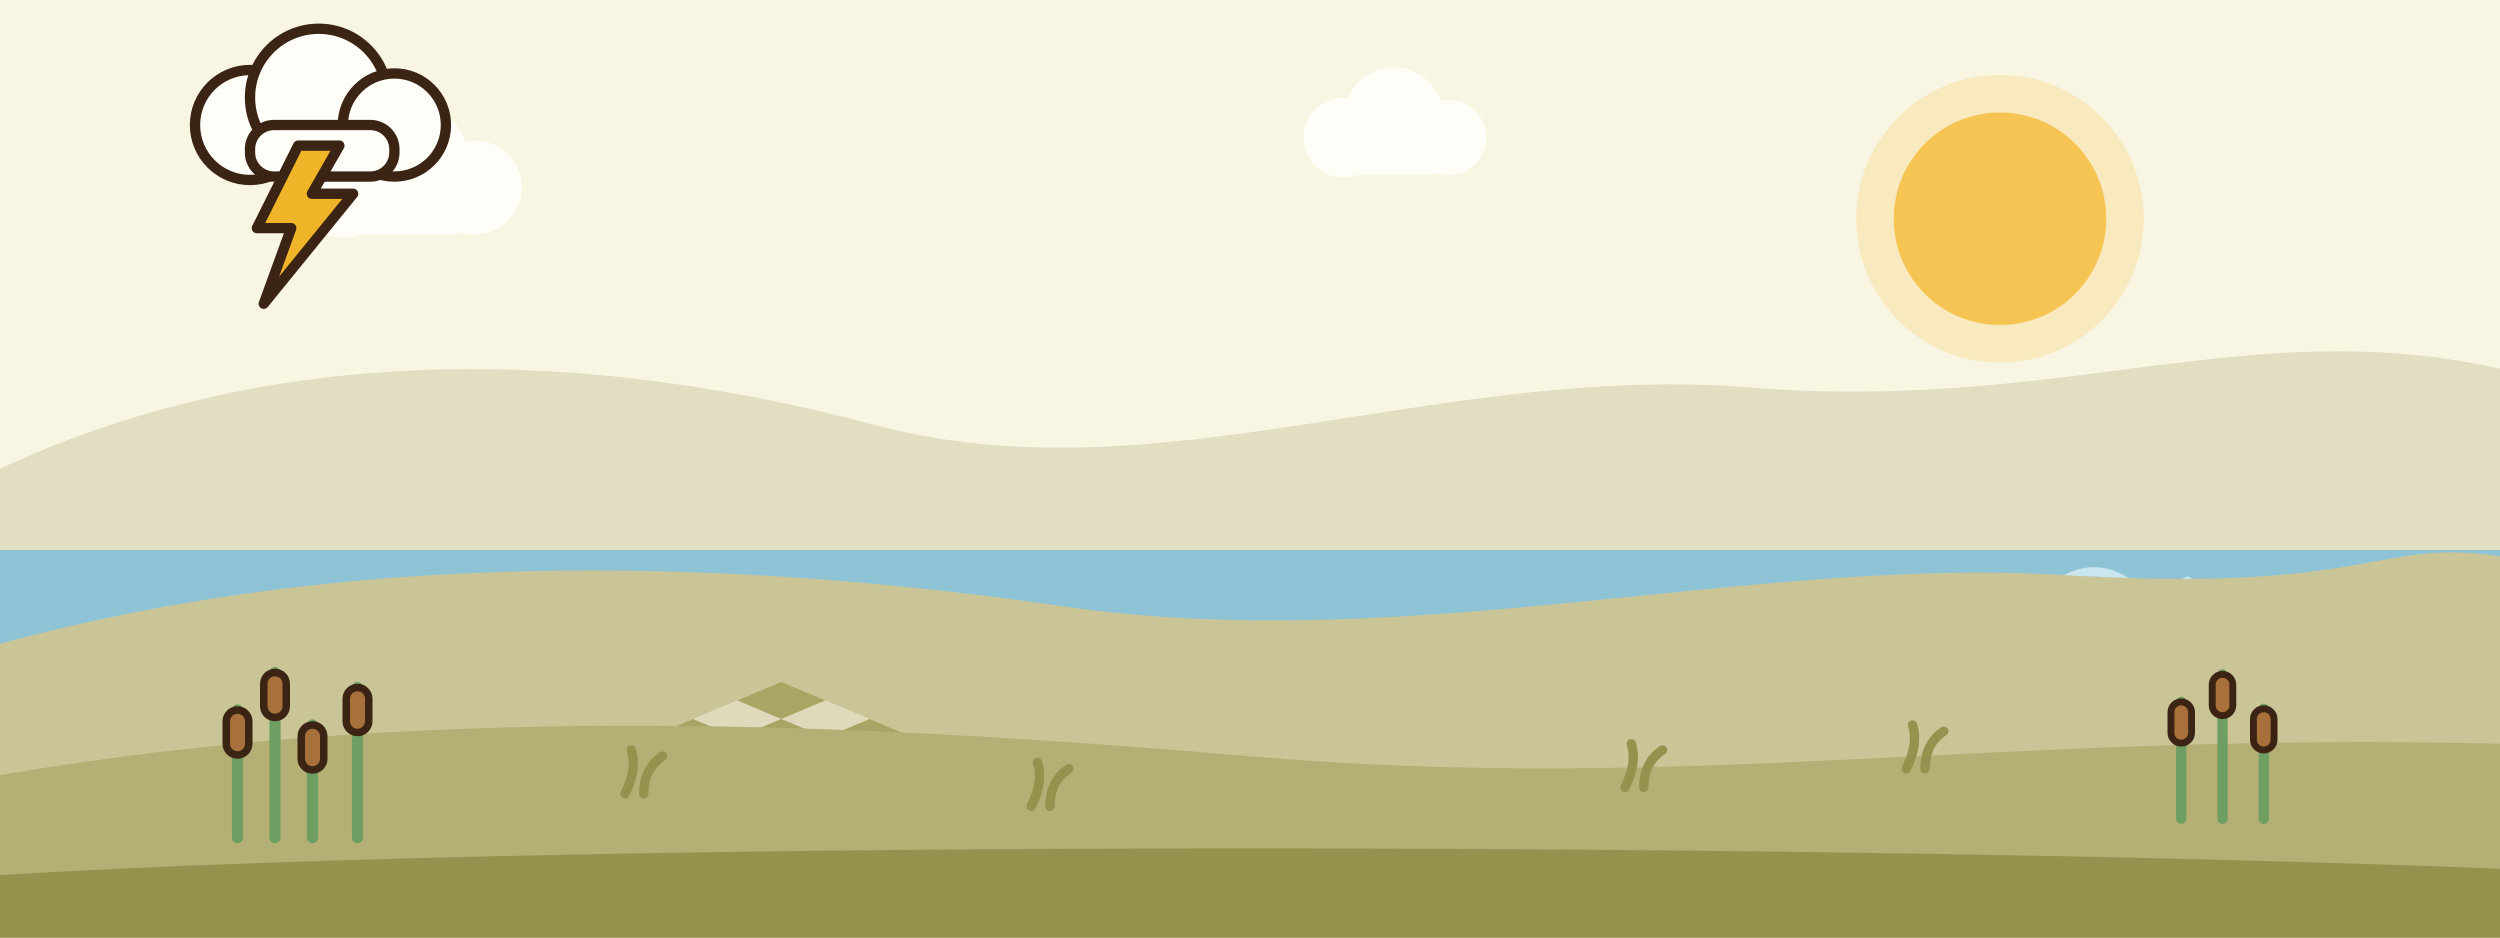
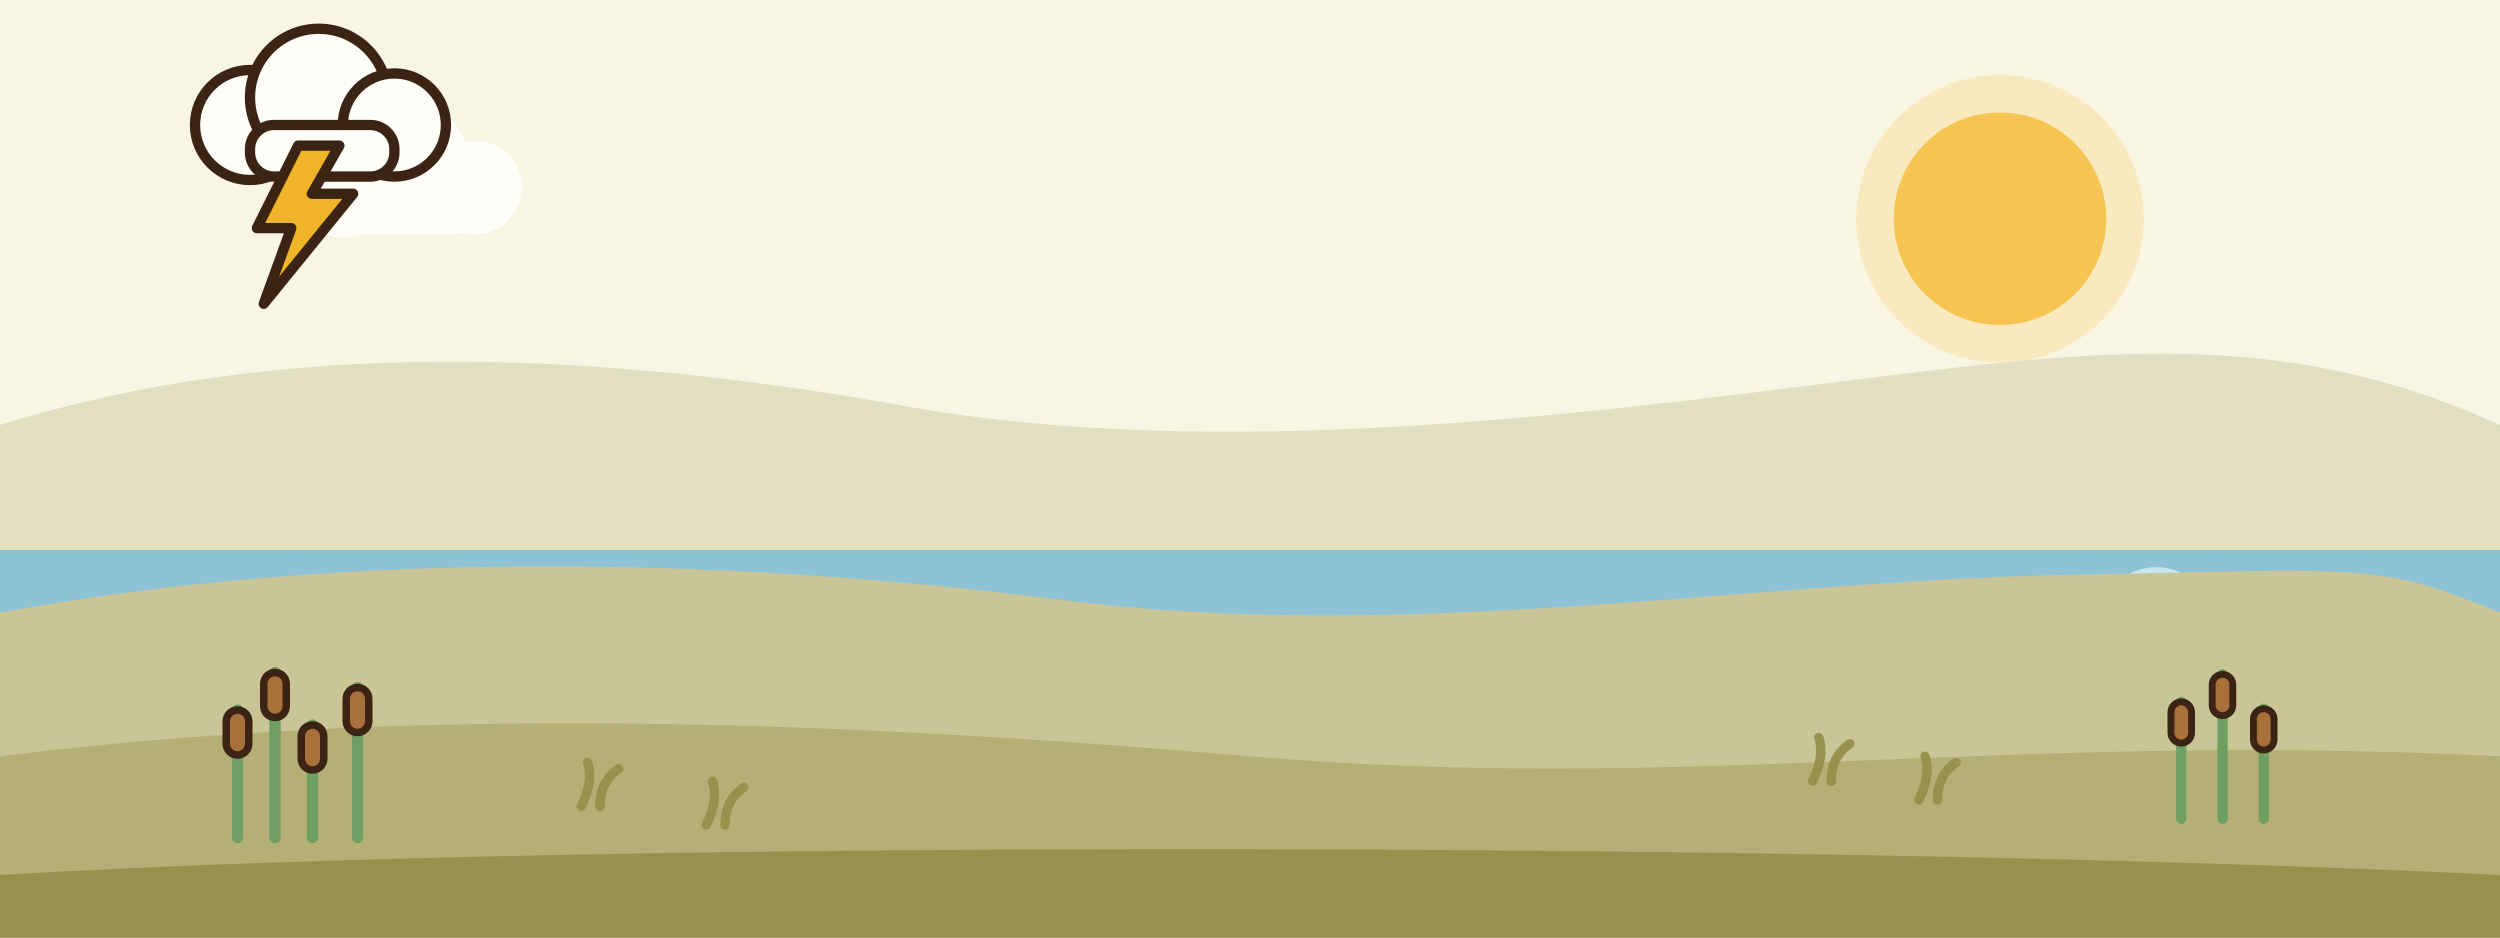
<svg xmlns="http://www.w3.org/2000/svg" viewBox="0 0 800 300" role="img" aria-labelledby="t">
  <rect width="800" height="300" fill="#f8f6e2" />
  <circle cx="640" cy="70" r="46" fill="#f6c453" opacity=".25" />
  <circle cx="640" cy="70" r="34" fill="#f6c453" />
  <g transform="translate(110 60)" fill="#fffdf8">
    <circle r="16" />
    <circle cx="20" cy="-8" r="20" />
    <circle cx="42" r="15" />
    <rect width="42" height="15" rx="7" />
  </g>
-   <g transform="translate(430 44) scale(.8)" fill="#fffdf8">
+   <g transform="translate(700 140) scale(.55)" fill="#fffdf8">
    <circle r="16" />
    <circle cx="20" cy="-8" r="20" />
    <circle cx="42" r="15" />
    <rect width="42" height="15" rx="7" />
  </g>
-   <path d="M0 150C90 108 190 112 280 136S460 116 560 124 720 100 800 118V300H0Z" fill="#e1dec1" />
+   <path d="M0 136C90 108 190 112 290 130S510 132 590 122 730 104 800 136V300H0Z" fill="#e1dec1" />
  <path d="M0 176H800V230H0Z" fill="#8ec3d6" />
-   <path d="M120 192q10-6 20 0t20 0M520 200q10-6 20 0t20 0M660 186q10-6 20 0t20 0M300 206q10-6 20 0t20 0" fill="none" stroke="#c9e6ee" stroke-width="3" stroke-linecap="round" />
-   <path d="M0 206C110 176 230 178 340 194S560 178 660 184 760 172 800 178V300H0Z" fill="#c9c597" />
-   <g transform="translate(250 236) scale(1 .42) rotate(45)" opacity=".5">
+   <path d="M120 192q10-6 20 0t20 0M176 204q10-6 20 0t20 0M600 200q10-6 20 0t20 0M680 186q10-6 20 0t20 0" fill="none" stroke="#c9e6ee" stroke-width="3" stroke-linecap="round" />
+   <path d="M0 196C110 176 230 178 340 192S560 186 660 184 760 180 800 196V300H0Z" fill="#c9c597" />
+   <g transform="translate(196 250) scale(1 .42) rotate(45)" opacity=".5">
    <rect x="-30" y="-30" width="60" height="60" fill="#f6efe2" />
    <path d="M-30-30h20v20h-20zM10-30h20v20H10zM-10-10h20v20h-20zM-30 10h20v20h-20zM10 10h20v20H10z" fill="#8d8634" />
  </g>
-   <path d="M0 248C130 226 260 230 400 242S640 234 800 238V300H0Z" fill="#b4af74" />
+   <path d="M0 242C130 226 260 230 400 242S640 234 800 242V300H0Z" fill="#b4af74" />
  <g stroke="#3b2414" stroke-width="3" stroke-linejoin="round" stroke-linecap="round">
    <g transform="translate(80 40) scale(1.1)" fill="#fffdf8">
      <circle r="16" />
      <circle cx="20" cy="-8" r="20" />
      <circle cx="42" r="15" />
      <rect width="42" height="15" rx="7" />
    </g>
    <g transform="translate(80 40) scale(1.1)">
      <path d="M14 6L2 30H12L4 52L30 20H18L26 6Z" fill="#f0b429" />
    </g>
  </g>
  <g transform="translate(-20.0 88.0) scale(1.2)">
    <g stroke="#3b2414" stroke-width="3.5" stroke-linejoin="round" stroke-linecap="round">
      <path d="M80 150V116" fill="none" stroke="#6f9e63" stroke-width="3" />
      <rect x="77" y="116" width="6" height="12" rx="3" fill="#a8703a" stroke-width="2" />
      <path d="M90 150V106" fill="none" stroke="#6f9e63" stroke-width="3" />
      <rect x="87" y="106" width="6" height="12" rx="3" fill="#a8703a" stroke-width="2" />
      <path d="M100 150V120" fill="none" stroke="#6f9e63" stroke-width="3" />
      <rect x="97" y="120" width="6" height="12" rx="3" fill="#a8703a" stroke-width="2" />
      <path d="M112 150V110" fill="none" stroke="#6f9e63" stroke-width="3" />
      <rect x="109" y="110" width="6" height="12" rx="3" fill="#a8703a" stroke-width="2" />
    </g>
  </g>
  <g transform="translate(610.0 97.0) scale(1.1)">
    <g stroke="#3b2414" stroke-width="3.5" stroke-linejoin="round" stroke-linecap="round">
      <path d="M80 150V116" fill="none" stroke="#6f9e63" stroke-width="3" />
      <rect x="77" y="116" width="6" height="12" rx="3" fill="#a8703a" stroke-width="2" />
      <path d="M92 150V108" fill="none" stroke="#6f9e63" stroke-width="3" />
      <rect x="89" y="108" width="6" height="12" rx="3" fill="#a8703a" stroke-width="2" />
      <path d="M104 150V118" fill="none" stroke="#6f9e63" stroke-width="3" />
      <rect x="101" y="118" width="6" height="12" rx="3" fill="#a8703a" stroke-width="2" />
    </g>
  </g>
-   <path d="M200 254q4-8 2-14M206 254q0-8 6-12M520 252q4-8 2-14M526 252q0-8 6-12M610 246q4-8 2-14M616 246q0-8 6-12M330 258q4-8 2-14M336 258q0-8 6-12" fill="none" stroke="#97914e" stroke-width="3" stroke-linecap="round" />
-   <path d="M0 280C200 268 600 270 800 278V300H0Z" fill="#97914e" />
+   <path d="M186 258q4-8 2-14M192 258q0-8 6-12M226 264q4-8 2-14M232 264q0-8 6-12M580 250q4-8 2-14M586 250q0-8 6-12M614 256q4-8 2-14M620 256q0-8 6-12" fill="none" stroke="#97914e" stroke-width="3" stroke-linecap="round" />
+   <path d="M0 280C200 268 600 270 800 280V300H0Z" fill="#97914e" />
</svg>
